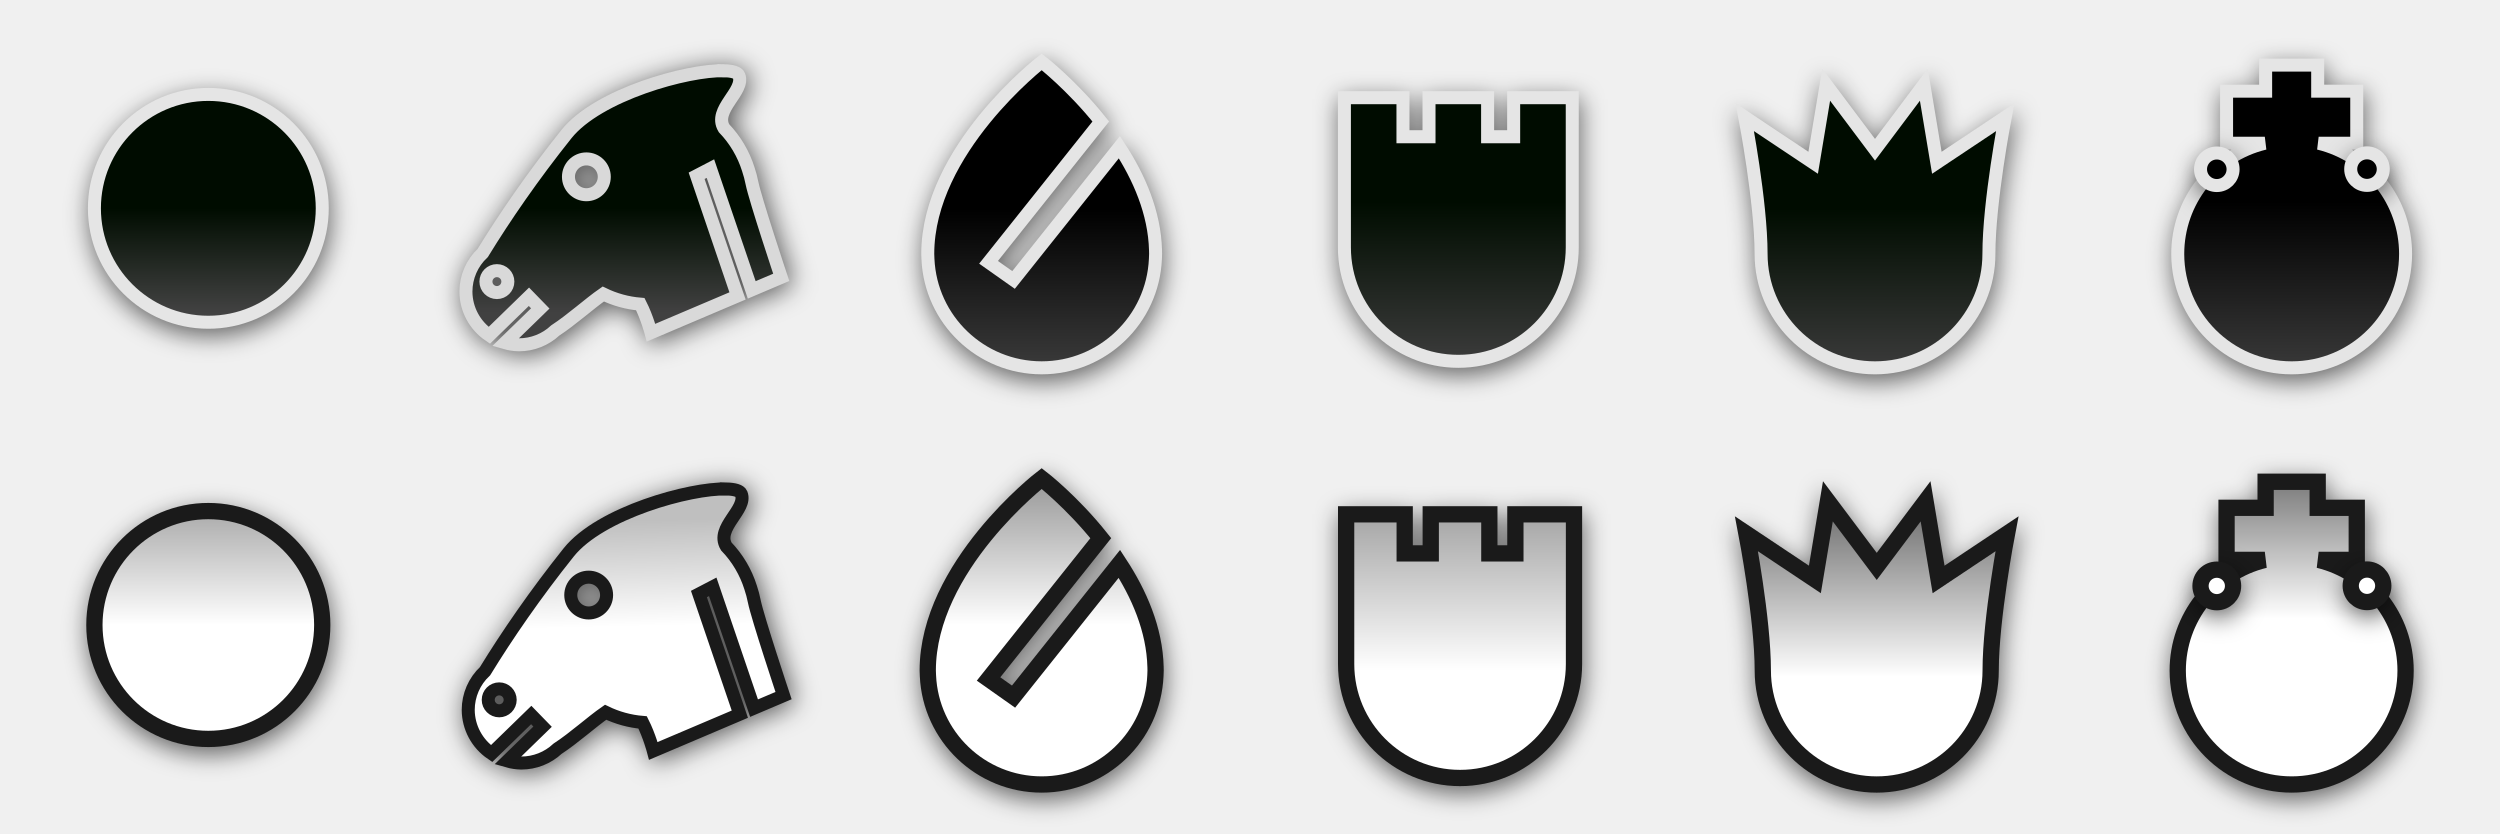
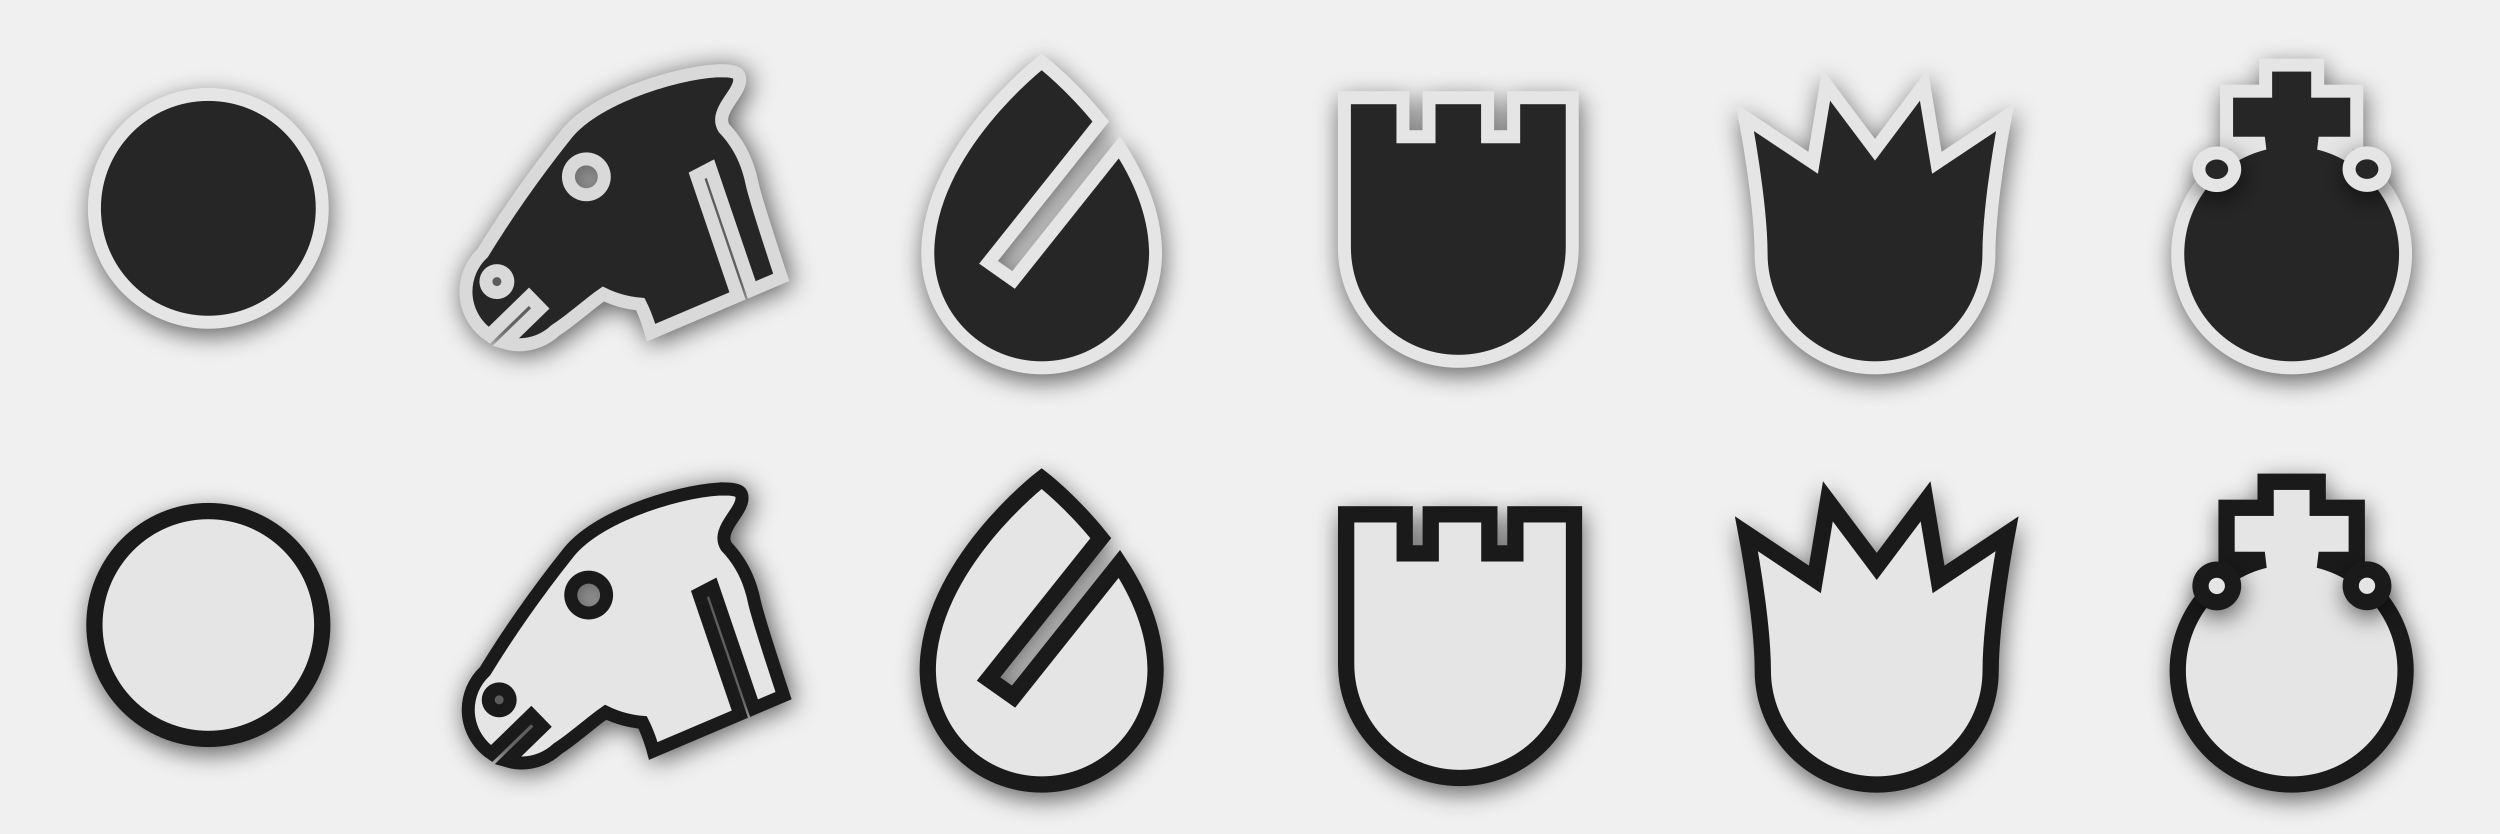
- <svg xmlns="http://www.w3.org/2000/svg" xmlns:xlink="http://www.w3.org/1999/xlink" width="768" height="256" viewBox="0 0 203.2 67.733" version="1.1" id="svg5">
+ <svg xmlns="http://www.w3.org/2000/svg" width="768" height="256" viewBox="0 0 203.2 67.733" version="1.1" id="svg5">
  <defs id="defs2">
-     <linearGradient id="linearGradient5887">
-       <stop style="stop-color:#ffffff;stop-opacity:1" offset="0" id="stop5883" />
-       <stop style="stop-color:#bfbfbf;stop-opacity:1" offset="1" id="stop5885" />
-     </linearGradient>
-     <linearGradient id="linearGradient4886">
-       <stop style="stop-color:#000c00;stop-opacity:1;" offset="0" id="stop4882" />
-       <stop style="stop-color:#414141;stop-opacity:1" offset="1" id="stop4884" />
-     </linearGradient>
-     <linearGradient id="linearGradient2938">
-       <stop style="stop-color:#000000;stop-opacity:1" offset="0" id="stop2934" />
-       <stop style="stop-color:#353535;stop-opacity:1" offset="1" id="stop2936" />
-     </linearGradient>
-     <linearGradient id="linearGradient2738">
-       <stop style="stop-color:#000c00;stop-opacity:1;" offset="0" id="stop2734" />
-       <stop style="stop-color:#393939;stop-opacity:1" offset="1" id="stop2736" />
-     </linearGradient>
-     <linearGradient id="linearGradient2282">
-       <stop style="stop-color:#000c00;stop-opacity:1;" offset="0" id="stop2278" />
-       <stop style="stop-color:#3b3b3b;stop-opacity:1" offset="1" id="stop2280" />
-     </linearGradient>
-     <linearGradient id="linearGradient1506">
-       <stop style="stop-color:#000000;stop-opacity:1" offset="0" id="stop1502" />
-       <stop style="stop-color:#393939;stop-opacity:1" offset="1" id="stop1504" />
-     </linearGradient>
-     <linearGradient id="linearGradient884">
-       <stop style="stop-color:#000c00;stop-opacity:1;" offset="0" id="stop880" />
-       <stop style="stop-color:#424242;stop-opacity:1" offset="1" id="stop882" />
-     </linearGradient>
-     <linearGradient id="linearGradient9717">
-       <stop style="stop-color:#ffffff;stop-opacity:1;" offset="0" id="stop9713" />
-       <stop style="stop-color:#696969;stop-opacity:1" offset="1" id="stop9715" />
-     </linearGradient>
-     <linearGradient id="linearGradient9359">
-       <stop style="stop-color:#ffffff;stop-opacity:1;" offset="0" id="stop9355" />
-       <stop style="stop-color:#7a7a7a;stop-opacity:1" offset="1" id="stop9357" />
-     </linearGradient>
-     <linearGradient id="linearGradient8409">
-       <stop style="stop-color:#ffffff;stop-opacity:1;" offset="0" id="stop8405" />
-       <stop style="stop-color:#a5a5a5;stop-opacity:1" offset="1" id="stop8407" />
-     </linearGradient>
-     <linearGradient id="linearGradient8112">
-       <stop style="stop-color:#ffffff;stop-opacity:1;" offset="0" id="stop8108" />
-       <stop style="stop-color:#979797;stop-opacity:1" offset="1" id="stop8110" />
-     </linearGradient>
-     <linearGradient id="linearGradient5698">
-       <stop style="stop-color:#ffffff;stop-opacity:1" offset="0" id="stop5702" />
-       <stop style="stop-color:#b2b2b2;stop-opacity:1" offset="1" id="stop5704" />
-     </linearGradient>
    <linearGradient id="linearGradient5292">
      <stop style="stop-color:#ffffff;stop-opacity:1;" offset="0" id="stop5290" />
    </linearGradient>
-     <linearGradient xlink:href="#linearGradient5698" id="linearGradient5700" x1="16.933" y1="50.8" x2="16.933" y2="42.333" gradientUnits="userSpaceOnUse" />
-     <linearGradient xlink:href="#linearGradient8112" id="linearGradient8114" x1="84.667" y1="50.8" x2="84.667" y2="38.894" gradientUnits="userSpaceOnUse" />
-     <linearGradient xlink:href="#linearGradient8409" id="linearGradient8411" x1="118.533" y1="55.033" x2="118.533" y2="42.333" gradientUnits="userSpaceOnUse" gradientTransform="translate(0,-0.5291667)" />
-     <linearGradient xlink:href="#linearGradient9359" id="linearGradient9361" x1="152.4" y1="55.033" x2="152.4" y2="42.333" gradientUnits="userSpaceOnUse" />
-     <linearGradient xlink:href="#linearGradient9717" id="linearGradient9719" x1="186.267" y1="50.8" x2="186.267" y2="38.1" gradientUnits="userSpaceOnUse" gradientTransform="translate(0,-0.5291667)" />
-     <linearGradient xlink:href="#linearGradient884" id="linearGradient886" x1="16.933" y1="16.933" x2="16.933" y2="25.4" gradientUnits="userSpaceOnUse" />
-     <linearGradient xlink:href="#linearGradient1506" id="linearGradient1508" x1="84.667" y1="16.933" x2="84.667" y2="29.633" gradientUnits="userSpaceOnUse" />
-     <linearGradient xlink:href="#linearGradient2282" id="linearGradient2284" x1="118.533" y1="16.933" x2="118.533" y2="29.898" gradientUnits="userSpaceOnUse" gradientTransform="translate(0,-0.5291667)" />
-     <linearGradient xlink:href="#linearGradient2738" id="linearGradient2740" x1="152.4" y1="16.933" x2="152.4" y2="29.633" gradientUnits="userSpaceOnUse" />
-     <linearGradient xlink:href="#linearGradient2938" id="linearGradient2940" x1="16.933" y1="15.875" x2="16.933" y2="28.575" gradientUnits="userSpaceOnUse" gradientTransform="translate(169.3333,0.5291666)" />
    <filter style="color-interpolation-filters:sRGB;" id="filter1542" x="-0.117" y="-0.117" width="1.244" height="1.27">
      <feFlood flood-opacity="0.588" flood-color="rgb(0,0,0)" result="flood" id="feFlood1532" />
      <feComposite in="flood" in2="SourceGraphic" operator="in" result="composite1" id="feComposite1534" />
      <feGaussianBlur in="composite1" stdDeviation="1" result="blur" id="feGaussianBlur1536" />
      <feOffset dx="0.129" dy="0.591" result="offset" id="feOffset1538" />
      <feComposite in="SourceGraphic" in2="offset" operator="over" result="composite2" id="feComposite1540" />
    </filter>
    <filter style="color-interpolation-filters:sRGB;" id="filter1554" x="-0.165" y="-0.165" width="1.338" height="1.362">
      <feFlood flood-opacity="0.588" flood-color="rgb(0,0,0)" result="flood" id="feFlood1544" />
      <feComposite in="flood" in2="SourceGraphic" operator="in" result="composite1" id="feComposite1546" />
      <feGaussianBlur in="composite1" stdDeviation="1" result="blur" id="feGaussianBlur1548" />
      <feOffset dx="0.129" dy="0.591" result="offset" id="feOffset1550" />
      <feComposite in="SourceGraphic" in2="offset" operator="over" result="composite2" id="feComposite1552" />
    </filter>
    <filter style="color-interpolation-filters:sRGB;" id="filter1566" x="-1.157" y="-1.157" width="3.363" height="3.537">
      <feFlood flood-opacity="0.588" flood-color="rgb(0,0,0)" result="flood" id="feFlood1556" />
      <feComposite in="flood" in2="SourceGraphic" operator="in" result="composite1" id="feComposite1558" />
      <feGaussianBlur in="composite1" stdDeviation="1" result="blur" id="feGaussianBlur1560" />
      <feOffset dx="0.129" dy="0.591" result="offset" id="feOffset1562" />
      <feComposite in="SourceGraphic" in2="offset" operator="over" result="composite2" id="feComposite1564" />
    </filter>
    <filter style="color-interpolation-filters:sRGB;" id="filter1578" x="-1.157" y="-1.157" width="3.363" height="3.537">
      <feFlood flood-opacity="0.588" flood-color="rgb(0,0,0)" result="flood" id="feFlood1568" />
      <feComposite in="flood" in2="SourceGraphic" operator="in" result="composite1" id="feComposite1570" />
      <feGaussianBlur in="composite1" stdDeviation="1" result="blur" id="feGaussianBlur1572" />
      <feOffset dx="0.129" dy="0.591" result="offset" id="feOffset1574" />
      <feComposite in="SourceGraphic" in2="offset" operator="over" result="composite2" id="feComposite1576" />
    </filter>
    <filter style="color-interpolation-filters:sRGB;" id="filter1590" x="-0.165" y="-0.124" width="1.338" height="1.273">
      <feFlood flood-opacity="0.588" flood-color="rgb(0,0,0)" result="flood" id="feFlood1580" />
      <feComposite in="flood" in2="SourceGraphic" operator="in" result="composite1" id="feComposite1582" />
      <feGaussianBlur in="composite1" stdDeviation="1" result="blur" id="feGaussianBlur1584" />
      <feOffset dx="0.129" dy="0.591" result="offset" id="feOffset1586" />
      <feComposite in="SourceGraphic" in2="offset" operator="over" result="composite2" id="feComposite1588" />
    </filter>
    <filter style="color-interpolation-filters:sRGB;" id="filter1602" x="-0.158" y="-0.175" width="1.322" height="1.334">
      <feFlood flood-opacity="0.588" flood-color="rgb(0,0,0)" result="flood" id="feFlood1592" />
      <feComposite in="flood" in2="SourceGraphic" operator="in" result="composite1" id="feComposite1594" />
      <feGaussianBlur in="composite1" stdDeviation="1" result="blur" id="feGaussianBlur1596" />
      <feOffset dx="0.129" dy="0.591" result="offset" id="feOffset1598" />
      <feComposite in="SourceGraphic" in2="offset" operator="over" result="composite2" id="feComposite1600" />
    </filter>
    <filter style="color-interpolation-filters:sRGB;" id="filter1614" x="-0.165" y="-0.143" width="1.338" height="1.313">
      <feFlood flood-opacity="0.588" flood-color="rgb(0,0,0)" result="flood" id="feFlood1604" />
      <feComposite in="flood" in2="SourceGraphic" operator="in" result="composite1" id="feComposite1606" />
      <feGaussianBlur in="composite1" stdDeviation="1" result="blur" id="feGaussianBlur1608" />
      <feOffset dx="0.129" dy="0.591" result="offset" id="feOffset1610" />
      <feComposite in="SourceGraphic" in2="offset" operator="over" result="composite2" id="feComposite1612" />
    </filter>
    <filter style="color-interpolation-filters:sRGB;" id="filter1626" x="-0.165" y="-0.13" width="1.338" height="1.277">
      <feFlood flood-opacity="0.588" flood-color="rgb(0,0,0)" result="flood" id="feFlood1616" />
      <feComposite in="flood" in2="SourceGraphic" operator="in" result="composite1" id="feComposite1618" />
      <feGaussianBlur in="composite1" stdDeviation="1" result="blur" id="feGaussianBlur1620" />
      <feOffset dx="0.129" dy="0.591" result="offset" id="feOffset1622" />
      <feComposite in="SourceGraphic" in2="offset" operator="over" result="composite2" id="feComposite1624" />
    </filter>
-     <filter style="color-interpolation-filters:sRGB;" id="filter1638" x="-1.107" y="-1.107" width="3.263" height="3.437">
+     <filter style="color-interpolation-filters:sRGB;" id="filter1638" x="-1.006" y="-1.107" width="3.057" height="3.437">
      <feFlood flood-opacity="0.588" flood-color="rgb(0,0,0)" result="flood" id="feFlood1628" />
      <feComposite in="flood" in2="SourceGraphic" operator="in" result="composite1" id="feComposite1630" />
      <feGaussianBlur in="composite1" stdDeviation="1" result="blur" id="feGaussianBlur1632" />
      <feOffset dx="0.129" dy="0.591" result="offset" id="feOffset1634" />
      <feComposite in="SourceGraphic" in2="offset" operator="over" result="composite2" id="feComposite1636" />
    </filter>
-     <filter style="color-interpolation-filters:sRGB;" id="filter1650" x="-1.107" y="-1.107" width="3.263" height="3.437">
+     <filter style="color-interpolation-filters:sRGB;" id="filter1650" x="-1.006" y="-1.107" width="3.057" height="3.437">
      <feFlood flood-opacity="0.588" flood-color="rgb(0,0,0)" result="flood" id="feFlood1640" />
      <feComposite in="flood" in2="SourceGraphic" operator="in" result="composite1" id="feComposite1642" />
      <feGaussianBlur in="composite1" stdDeviation="1" result="blur" id="feGaussianBlur1644" />
      <feOffset dx="0.129" dy="0.591" result="offset" id="feOffset1646" />
      <feComposite in="SourceGraphic" in2="offset" operator="over" result="composite2" id="feComposite1648" />
    </filter>
    <filter style="color-interpolation-filters:sRGB;" id="filter1662" x="-0.158" y="-0.119" width="1.323" height="1.262">
      <feFlood flood-opacity="0.588" flood-color="rgb(0,0,0)" result="flood" id="feFlood1652" />
      <feComposite in="flood" in2="SourceGraphic" operator="in" result="composite1" id="feComposite1654" />
      <feGaussianBlur in="composite1" stdDeviation="1" result="blur" id="feGaussianBlur1656" />
      <feOffset dx="0.129" dy="0.591" result="offset" id="feOffset1658" />
      <feComposite in="SourceGraphic" in2="offset" operator="over" result="composite2" id="feComposite1660" />
    </filter>
    <filter style="color-interpolation-filters:sRGB;" id="filter1674" x="-0.149" y="-0.161" width="1.305" height="1.314">
      <feFlood flood-opacity="0.588" flood-color="rgb(0,0,0)" result="flood" id="feFlood1664" />
      <feComposite in="flood" in2="SourceGraphic" operator="in" result="composite1" id="feComposite1666" />
      <feGaussianBlur in="composite1" stdDeviation="1" result="blur" id="feGaussianBlur1668" />
      <feOffset dx="0.129" dy="0.591" result="offset" id="feOffset1670" />
      <feComposite in="SourceGraphic" in2="offset" operator="over" result="composite2" id="feComposite1672" />
    </filter>
    <filter style="color-interpolation-filters:sRGB;" id="filter1686" x="-0.158" y="-0.137" width="1.323" height="1.301">
      <feFlood flood-opacity="0.588" flood-color="rgb(0,0,0)" result="flood" id="feFlood1676" />
      <feComposite in="flood" in2="SourceGraphic" operator="in" result="composite1" id="feComposite1678" />
      <feGaussianBlur in="composite1" stdDeviation="1" result="blur" id="feGaussianBlur1680" />
      <feOffset dx="0.129" dy="0.591" result="offset" id="feOffset1682" />
      <feComposite in="SourceGraphic" in2="offset" operator="over" result="composite2" id="feComposite1684" />
    </filter>
    <filter style="color-interpolation-filters:sRGB;" id="filter1698" x="-0.158" y="-0.158" width="1.323" height="1.348">
      <feFlood flood-opacity="0.588" flood-color="rgb(0,0,0)" result="flood" id="feFlood1688" />
      <feComposite in="flood" in2="SourceGraphic" operator="in" result="composite1" id="feComposite1690" />
      <feGaussianBlur in="composite1" stdDeviation="1" result="blur" id="feGaussianBlur1692" />
      <feOffset dx="0.129" dy="0.591" result="offset" id="feOffset1694" />
      <feComposite in="SourceGraphic" in2="offset" operator="over" result="composite2" id="feComposite1696" />
    </filter>
    <filter style="color-interpolation-filters:sRGB;" id="filter1710" x="-0.112" y="-0.112" width="1.233" height="1.257">
      <feFlood flood-opacity="0.588" flood-color="rgb(0,0,0)" result="flood" id="feFlood1700" />
      <feComposite in="flood" in2="SourceGraphic" operator="in" result="composite1" id="feComposite1702" />
      <feGaussianBlur in="composite1" stdDeviation="1" result="blur" id="feGaussianBlur1704" />
      <feOffset dx="0.129" dy="0.591" result="offset" id="feOffset1706" />
      <feComposite in="SourceGraphic" in2="offset" operator="over" result="composite2" id="feComposite1708" />
    </filter>
    <filter style="color-interpolation-filters:sRGB;" id="filter1722" x="-0.158" y="-0.123" width="1.323" height="1.265">
      <feFlood flood-opacity="0.588" flood-color="rgb(0,0,0)" result="flood" id="feFlood1712" />
      <feComposite in="flood" in2="SourceGraphic" operator="in" result="composite1" id="feComposite1714" />
      <feGaussianBlur in="composite1" stdDeviation="1" result="blur" id="feGaussianBlur1716" />
      <feOffset dx="0.129" dy="0.591" result="offset" id="feOffset1718" />
      <feComposite in="SourceGraphic" in2="offset" operator="over" result="composite2" id="feComposite1720" />
    </filter>
    <filter style="color-interpolation-filters:sRGB" id="filter1698-7" x="-0.13" y="-0.13" width="1.266" height="1.291">
      <feFlood flood-opacity="0.588" flood-color="rgb(0,0,0)" result="flood" id="feFlood1688-5" />
      <feComposite in="flood" in2="SourceGraphic" operator="in" result="composite1" id="feComposite1690-3" />
      <feGaussianBlur in="composite1" stdDeviation="1" result="blur" id="feGaussianBlur1692-5" />
      <feOffset dx="0.129" dy="0.591" result="offset" id="feOffset1694-6" />
      <feComposite in="SourceGraphic" in2="offset" operator="over" result="composite2" id="feComposite1696-2" />
    </filter>
    <filter style="color-interpolation-filters:sRGB;" id="filter4622" x="-0.12" y="-0.138" width="1.255" height="1.287">
      <feFlood flood-opacity="0.651" flood-color="rgb(0,0,0)" result="flood" id="feFlood4612" />
      <feComposite in="flood" in2="SourceGraphic" operator="in" result="composite1" id="feComposite4614" />
      <feGaussianBlur in="composite1" stdDeviation="4" result="blur" id="feGaussianBlur4616" />
      <feOffset dx="1" dy="1" result="offset" id="feOffset4618" />
      <feComposite in="SourceGraphic" in2="offset" operator="over" result="composite2" id="feComposite4620" />
    </filter>
-     <linearGradient xlink:href="#linearGradient4886" id="linearGradient4888" x1="203" y1="-93.205" x2="203" y2="-61.205" gradientUnits="userSpaceOnUse" />
    <filter style="color-interpolation-filters:sRGB" id="filter4622-0" x="-0.12" y="-0.138" width="1.255" height="1.287">
      <feFlood flood-opacity="0.651" flood-color="rgb(0,0,0)" result="flood" id="feFlood4612-9" />
      <feComposite in="flood" in2="SourceGraphic" operator="in" result="composite1" id="feComposite4614-3" />
      <feGaussianBlur in="composite1" stdDeviation="4" result="blur" id="feGaussianBlur4616-6" />
      <feOffset dx="1" dy="1" result="offset" id="feOffset4618-0" />
      <feComposite in="SourceGraphic" in2="offset" operator="over" result="composite2" id="feComposite4620-6" />
    </filter>
-     <linearGradient xlink:href="#linearGradient5887" id="linearGradient5658" gradientUnits="userSpaceOnUse" x1="203" y1="-93.205" x2="202.291" y2="-125.688" />
  </defs>
  <g id="layer1">
-     <path id="path321" style="fill:url(#linearGradient1508);fill-opacity:1;fill-rule:evenodd;stroke:#e5e5e5;stroke-width:1.058;stroke-miterlimit:4;stroke-dasharray:none;stroke-opacity:1;filter:url(#filter1722)" d="m 84.667,5.027 c 0,0 -9.26,7.144 -9.26,15.61 0,0.14 0.005,0.278 0.015,0.414 a 9.26,9.26 0 0 0 9.245,8.846 9.26,9.26 0 0 0 9.245,-8.846 c 0.01,-0.136 0.015,-0.274 0.015,-0.414 a 9.26,9.26 0 0 0 -0.005,-0.281 c -0.074,-3.077 -1.353,-5.97 -2.938,-8.395 L 82.381,22.754 80.349,21.32 89.472,9.875 C 87.1,6.905 84.667,5.027 84.667,5.027 Z" />
-     <circle style="fill:url(#linearGradient886);fill-opacity:1;fill-rule:evenodd;stroke:#e5e5e5;stroke-width:1.058;stroke-miterlimit:4;stroke-dasharray:none;stroke-opacity:1;filter:url(#filter1698)" id="path321-75" cx="16.933" cy="16.933" r="9.26" />
-     <path id="path321-35" style="fill:url(#linearGradient2284);fill-opacity:1;fill-rule:evenodd;stroke:#e5e5e5;stroke-width:1.058;stroke-miterlimit:4;stroke-dasharray:none;stroke-opacity:1;filter:url(#filter1686)" d="m 109.273,7.938 v 3.175 3.969 5.027 a 9.26,9.26 0 0 0 9.26,9.26 9.26,9.26 0 0 0 9.26,-9.26 V 15.081 11.113 7.938 h -4.763 v 3.175 h -2.117 V 7.938 h -4.763 v 3.175 h -2.117 V 7.938 Z" />
-     <path id="path321-9" style="fill:url(#linearGradient2740);fill-opacity:1;fill-rule:evenodd;stroke:#e5e5e5;stroke-width:1.058;stroke-miterlimit:4;stroke-dasharray:none;stroke-opacity:1;filter:url(#filter1674)" d="m 148.431,6.879 -1.058,6.35 -5.556,-3.704 c 0,0 1.323,6.879 1.323,11.113 0,5.114 4.146,9.26 9.26,9.26 5.114,0 9.26,-4.146 9.26,-9.26 0,-4.233 1.323,-11.113 1.323,-11.113 L 157.427,13.229 156.369,6.879 152.4,12.171 Z" />
-     <path id="path321-1" style="fill:url(#linearGradient2940);fill-opacity:1;fill-rule:evenodd;stroke:#e5e5e5;stroke-width:1.058;stroke-miterlimit:4;stroke-dasharray:none;stroke-opacity:1;filter:url(#filter1662)" d="m 184.15,5.292 v 2.117 h -3.175 v 4.233 h 3.109 a 9.26,9.26 0 0 0 -7.078,8.996 9.26,9.26 0 0 0 9.26,9.26 9.26,9.26 0 0 0 9.26,-9.26 9.26,9.26 0 0 0 -7.065,-8.996 h 3.096 V 7.408 h -3.175 V 5.292 Z" />
-     <circle style="fill:#000000;stroke:#e5e5e5;stroke-width:1.058;stroke-miterlimit:4;stroke-dasharray:none;stroke-opacity:1;filter:url(#filter1650)" id="path1330" cx="180.181" cy="13.758" r="1.323" />
-     <circle style="fill:#000000;stroke:#e5e5e5;stroke-width:1.058;stroke-miterlimit:4;stroke-dasharray:none;stroke-opacity:1;filter:url(#filter1638)" id="path1330-6" cx="192.389" cy="13.746" r="1.323" />
-     <path id="path321-2" style="fill:url(#linearGradient8114);fill-opacity:1;fill-rule:evenodd;stroke:#1a1a1a;stroke-width:1.323;stroke-miterlimit:4;stroke-dasharray:none;stroke-opacity:1;filter:url(#filter1626)" d="m 84.667,38.894 c 0,0 -9.26,7.144 -9.26,15.61 0,0.14 0.005,0.278 0.015,0.414 a 9.26,9.26 0 0 0 9.245,8.846 9.26,9.26 0 0 0 9.245,-8.846 c 0.01,-0.136 0.015,-0.274 0.015,-0.414 a 9.26,9.26 0 0 0 -0.005,-0.281 c -0.074,-3.077 -1.353,-5.97 -2.938,-8.395 L 82.381,56.621 80.349,55.187 89.472,43.742 C 87.1,40.772 84.667,38.894 84.667,38.894 Z" />
-     <path id="path321-35-0" style="fill:url(#linearGradient8411);fill-opacity:1;fill-rule:evenodd;stroke:#1a1a1a;stroke-width:1.323;stroke-miterlimit:4;stroke-dasharray:none;stroke-opacity:1;filter:url(#filter1614)" d="m 109.414,41.804 v 3.175 3.969 5.027 a 9.26,9.26 0 0 0 9.26,9.26 9.26,9.26 0 0 0 9.26,-9.26 v -5.027 -3.969 -3.175 h -4.763 v 3.175 h -2.117 v -3.175 h -4.763 v 3.175 h -2.117 v -3.175 z" />
-     <path id="path321-9-6" style="fill:url(#linearGradient9361);fill-opacity:1;fill-rule:evenodd;stroke:#1a1a1a;stroke-width:1.323;stroke-miterlimit:4;stroke-dasharray:none;stroke-opacity:1;filter:url(#filter1602)" d="m 148.572,40.746 -1.058,6.35 -5.556,-3.704 c 0,0 1.323,6.879 1.323,11.113 0,5.114 4.146,9.26 9.26,9.26 5.114,0 9.26,-4.146 9.26,-9.26 0,-4.233 1.323,-11.113 1.323,-11.113 l -5.556,3.704 -1.058,-6.35 -3.969,5.292 z" />
-     <path id="path321-1-6" style="fill:url(#linearGradient9719);fill-opacity:1;fill-rule:evenodd;stroke:#1a1a1a;stroke-width:1.323;stroke-miterlimit:4;stroke-dasharray:none;stroke-opacity:1;filter:url(#filter1590)" d="M 184.15,39.158 V 41.275 h -3.175 v 4.233 h 3.109 a 9.26,9.26 0 0 0 -7.078,8.996 9.26,9.26 0 0 0 9.26,9.26 9.26,9.26 0 0 0 9.26,-9.26 9.26,9.26 0 0 0 -7.065,-8.996 h 3.096 V 41.275 h -3.175 v -2.117 z" />
-     <circle style="fill:#ffffff;fill-opacity:1;stroke:#1a1a1a;stroke-width:1.323;stroke-miterlimit:4;stroke-dasharray:none;stroke-opacity:1;filter:url(#filter1578)" id="path1330-1" cx="180.181" cy="47.625" r="1.323" />
-     <circle style="fill:#ffffff;fill-opacity:1;stroke:#1a1a1a;stroke-width:1.323;stroke-miterlimit:4;stroke-dasharray:none;stroke-opacity:1;filter:url(#filter1566)" id="path1330-6-8" cx="192.39" cy="47.612" r="1.323" />
-     <circle style="fill:url(#linearGradient5700);fill-opacity:1;fill-rule:evenodd;stroke:#1a1a1a;stroke-width:1.323;stroke-miterlimit:4;stroke-dasharray:none;stroke-opacity:1;opacity:1;filter:url(#filter1554)" id="path321-75-7" cx="16.933" cy="50.8" r="9.26" />
-     <path id="path1371" style="fill:url(#linearGradient4888);fill-opacity:1;stroke:#d9d9d9;stroke-width:4;stroke-miterlimit:4;stroke-dasharray:none;stroke-opacity:1;filter:url(#filter4622)" d="M 233.395,-135.48 C 222.324,-135.753 194.75,-128.188 185,-116 c -10.233,12.792 -19.005,25.577 -25.709,36.508 a 16.309,16.309 0 0 0 -5.162,11.902 16.309,16.309 0 0 0 7.178,13.4 l 12.18,-11.848 3.486,3.584 -10.826,10.531 a 16.309,16.309 0 0 0 4.291,0.641 16.309,16.309 0 0 0 11.139,-4.4 c 5.054,-3.291 10.447,-8.219 14.754,-11.203 a 32,32 0 0 0 11.373,3.121 C 209.757,-59.717 211,-55 211,-55 L 237.57,-66.293 225,-103.205 l 4.242,-2.207 12.691,37.266 L 251,-72 c 0,0 -8,-24 -9,-29 -0.279,-1.397 -0.64,-2.795 -1.119,-4.213 a 32,32 0 0 0 -7.465,-12.604 c -3.445,-5.726 6.493,-11.41 4.584,-16.184 -0.375,-0.938 -2.051,-1.417 -4.605,-1.48 z m -42.262,27.094 a 5.5,5.5 0 0 1 5.5,5.5 5.5,5.5 0 0 1 -5.5,5.5 5.5,5.5 0 0 1 -5.5,-5.5 5.5,5.5 0 0 1 5.5,-5.5 z m -27.486,34.322 a 3.368,3.368 0 0 1 3.369,3.369 3.368,3.368 0 0 1 -3.369,3.367 3.368,3.368 0 0 1 -3.369,-3.367 3.368,3.368 0 0 1 3.369,-3.369 z" transform="matrix(0.2645833,0,0,0.2645833,-2.910417,41.59385)" />
-     <path id="path1371-2" style="fill:url(#linearGradient5658);fill-opacity:1;stroke:#1a1a1a;stroke-width:4;stroke-miterlimit:4;stroke-dasharray:none;stroke-opacity:1;filter:url(#filter4622-0)" d="M 233.395,-135.48 C 222.324,-135.753 194.75,-128.188 185,-116 c -10.233,12.792 -19.005,25.577 -25.709,36.508 a 16.309,16.309 0 0 0 -5.162,11.902 16.309,16.309 0 0 0 7.178,13.4 l 12.18,-11.848 3.486,3.584 -10.826,10.531 a 16.309,16.309 0 0 0 4.291,0.641 16.309,16.309 0 0 0 11.139,-4.4 c 5.054,-3.291 10.447,-8.219 14.754,-11.203 a 32,32 0 0 0 11.373,3.121 C 209.757,-59.717 211,-55 211,-55 L 237.57,-66.293 225,-103.205 l 4.242,-2.207 12.691,37.266 L 251,-72 c 0,0 -8,-24 -9,-29 -0.279,-1.397 -0.64,-2.795 -1.119,-4.213 a 32,32 0 0 0 -7.465,-12.604 c -3.445,-5.726 6.493,-11.41 4.584,-16.184 -0.375,-0.938 -2.051,-1.417 -4.605,-1.48 z m -42.262,27.094 a 5.5,5.5 0 0 1 5.5,5.5 5.5,5.5 0 0 1 -5.5,5.5 5.5,5.5 0 0 1 -5.5,-5.5 5.5,5.5 0 0 1 5.5,-5.5 z m -27.486,34.322 a 3.368,3.368 0 0 1 3.369,3.369 3.368,3.368 0 0 1 -3.369,3.367 3.368,3.368 0 0 1 -3.369,-3.367 3.368,3.368 0 0 1 3.369,-3.369 z" transform="matrix(0.2645833,0,0,0.2645833,-2.722771,75.58823)" />
+     <path id="path321" style="fill:#262626;fill-opacity:1;fill-rule:evenodd;stroke:#e5e5e5;stroke-width:1.058;stroke-miterlimit:4;stroke-dasharray:none;stroke-opacity:1;filter:url(#filter1722)" d="m 84.667,5.027 c 0,0 -9.26,7.144 -9.26,15.61 0,0.14 0.005,0.278 0.015,0.414 a 9.26,9.26 0 0 0 9.245,8.846 9.26,9.26 0 0 0 9.245,-8.846 c 0.01,-0.136 0.015,-0.274 0.015,-0.414 a 9.26,9.26 0 0 0 -0.005,-0.281 c -0.074,-3.077 -1.353,-5.97 -2.938,-8.395 L 82.381,22.754 80.349,21.32 89.472,9.875 C 87.1,6.905 84.667,5.027 84.667,5.027 Z" />
+     <circle style="fill:#262626;fill-opacity:1;fill-rule:evenodd;stroke:#e5e5e5;stroke-width:1.058;stroke-miterlimit:4;stroke-dasharray:none;stroke-opacity:1;filter:url(#filter1698)" id="path321-75" cx="16.933" cy="16.933" r="9.26" />
+     <path id="path321-35" style="fill:#262626;fill-opacity:1;fill-rule:evenodd;stroke:#e5e5e5;stroke-width:1.058;stroke-miterlimit:4;stroke-dasharray:none;stroke-opacity:1;filter:url(#filter1686)" d="m 109.273,7.938 v 3.175 3.969 5.027 a 9.26,9.26 0 0 0 9.26,9.26 9.26,9.26 0 0 0 9.26,-9.26 V 15.081 11.113 7.938 h -4.763 v 3.175 h -2.117 V 7.938 h -4.763 v 3.175 h -2.117 V 7.938 Z" />
+     <path id="path321-9" style="fill:#262626;fill-opacity:1;fill-rule:evenodd;stroke:#e5e5e5;stroke-width:1.058;stroke-miterlimit:4;stroke-dasharray:none;stroke-opacity:1;filter:url(#filter1674)" d="m 148.431,6.879 -1.058,6.35 -5.556,-3.704 c 0,0 1.323,6.879 1.323,11.113 0,5.114 4.146,9.26 9.26,9.26 5.114,0 9.26,-4.146 9.26,-9.26 0,-4.233 1.323,-11.113 1.323,-11.113 L 157.427,13.229 156.369,6.879 152.4,12.171 Z" />
+     <path id="path321-1" style="fill:#262626;fill-opacity:1;fill-rule:evenodd;stroke:#e5e5e5;stroke-width:1.058;stroke-miterlimit:4;stroke-dasharray:none;stroke-opacity:1;filter:url(#filter1662)" d="m 184.15,5.292 v 2.117 h -3.175 v 4.233 h 3.109 a 9.26,9.26 0 0 0 -7.078,8.996 9.26,9.26 0 0 0 9.26,9.26 9.26,9.26 0 0 0 9.26,-9.26 9.26,9.26 0 0 0 -7.065,-8.996 h 3.096 V 7.408 h -3.175 V 5.292 Z" />
+     <ellipse style="fill:#262626;stroke:#e5e5e5;stroke-width:1.058;stroke-miterlimit:4;stroke-dasharray:none;stroke-opacity:1;filter:url(#filter1650);fill-opacity:1" id="path1330" cx="180.181" cy="13.758" rx="1.455" ry="1.323" />
+     <ellipse style="fill:#262626;stroke:#e5e5e5;stroke-width:1.058;stroke-miterlimit:4;stroke-dasharray:none;stroke-opacity:1;filter:url(#filter1638);fill-opacity:1" id="path1330-6" cx="192.389" cy="13.746" rx="1.455" ry="1.323" />
+     <path id="path321-2" style="fill:#e5e5e5;fill-opacity:1;fill-rule:evenodd;stroke:#1a1a1a;stroke-width:1.323;stroke-miterlimit:4;stroke-dasharray:none;stroke-opacity:1;filter:url(#filter1626)" d="m 84.667,38.894 c 0,0 -9.26,7.144 -9.26,15.61 0,0.14 0.005,0.278 0.015,0.414 a 9.26,9.26 0 0 0 9.245,8.846 9.26,9.26 0 0 0 9.245,-8.846 c 0.01,-0.136 0.015,-0.274 0.015,-0.414 a 9.26,9.26 0 0 0 -0.005,-0.281 c -0.074,-3.077 -1.353,-5.97 -2.938,-8.395 L 82.381,56.621 80.349,55.187 89.472,43.742 C 87.1,40.772 84.667,38.894 84.667,38.894 Z" />
+     <path id="path321-35-0" style="fill:#e5e5e5;fill-opacity:1;fill-rule:evenodd;stroke:#1a1a1a;stroke-width:1.323;stroke-miterlimit:4;stroke-dasharray:none;stroke-opacity:1;filter:url(#filter1614)" d="m 109.414,41.804 v 3.175 3.969 5.027 a 9.26,9.26 0 0 0 9.26,9.26 9.26,9.26 0 0 0 9.26,-9.26 v -5.027 -3.969 -3.175 h -4.763 v 3.175 h -2.117 v -3.175 h -4.763 v 3.175 h -2.117 v -3.175 z" />
+     <path id="path321-9-6" style="fill:#e5e5e5;fill-opacity:1;fill-rule:evenodd;stroke:#1a1a1a;stroke-width:1.323;stroke-miterlimit:4;stroke-dasharray:none;stroke-opacity:1;filter:url(#filter1602)" d="m 148.572,40.746 -1.058,6.35 -5.556,-3.704 c 0,0 1.323,6.879 1.323,11.113 0,5.114 4.146,9.26 9.26,9.26 5.114,0 9.26,-4.146 9.26,-9.26 0,-4.233 1.323,-11.113 1.323,-11.113 l -5.556,3.704 -1.058,-6.35 -3.969,5.292 z" />
+     <path id="path321-1-6" style="fill:#e5e5e5;fill-opacity:1;fill-rule:evenodd;stroke:#1a1a1a;stroke-width:1.323;stroke-miterlimit:4;stroke-dasharray:none;stroke-opacity:1;filter:url(#filter1590)" d="M 184.15,39.158 V 41.275 h -3.175 v 4.233 h 3.109 a 9.26,9.26 0 0 0 -7.078,8.996 9.26,9.26 0 0 0 9.26,9.26 9.26,9.26 0 0 0 9.26,-9.26 9.26,9.26 0 0 0 -7.065,-8.996 h 3.096 V 41.275 h -3.175 v -2.117 z" />
+     <circle style="fill:#e5e5e5;fill-opacity:1;stroke:#1a1a1a;stroke-width:1.323;stroke-miterlimit:4;stroke-dasharray:none;stroke-opacity:1;filter:url(#filter1578)" id="path1330-1" cx="180.181" cy="47.625" r="1.323" />
+     <circle style="fill:#e5e5e5;fill-opacity:1;stroke:#1a1a1a;stroke-width:1.323;stroke-miterlimit:4;stroke-dasharray:none;stroke-opacity:1;filter:url(#filter1566)" id="path1330-6-8" cx="192.39" cy="47.612" r="1.323" />
+     <circle style="fill:#e5e5e5;fill-opacity:1;fill-rule:evenodd;stroke:#1a1a1a;stroke-width:1.323;stroke-miterlimit:4;stroke-dasharray:none;stroke-opacity:1;opacity:1;filter:url(#filter1554)" id="path321-75-7" cx="16.933" cy="50.8" r="9.26" />
+     <path id="path1371" style="fill:#262626;fill-opacity:1;stroke:#d9d9d9;stroke-width:4;stroke-miterlimit:4;stroke-dasharray:none;stroke-opacity:1;filter:url(#filter4622)" d="M 233.395,-135.48 C 222.324,-135.753 194.75,-128.188 185,-116 c -10.233,12.792 -19.005,25.577 -25.709,36.508 a 16.309,16.309 0 0 0 -5.162,11.902 16.309,16.309 0 0 0 7.178,13.4 l 12.18,-11.848 3.486,3.584 -10.826,10.531 a 16.309,16.309 0 0 0 4.291,0.641 16.309,16.309 0 0 0 11.139,-4.4 c 5.054,-3.291 10.447,-8.219 14.754,-11.203 a 32,32 0 0 0 11.373,3.121 C 209.757,-59.717 211,-55 211,-55 L 237.57,-66.293 225,-103.205 l 4.242,-2.207 12.691,37.266 L 251,-72 c 0,0 -8,-24 -9,-29 -0.279,-1.397 -0.64,-2.795 -1.119,-4.213 a 32,32 0 0 0 -7.465,-12.604 c -3.445,-5.726 6.493,-11.41 4.584,-16.184 -0.375,-0.938 -2.051,-1.417 -4.605,-1.48 z m -42.262,27.094 a 5.5,5.5 0 0 1 5.5,5.5 5.5,5.5 0 0 1 -5.5,5.5 5.5,5.5 0 0 1 -5.5,-5.5 5.5,5.5 0 0 1 5.5,-5.5 z m -27.486,34.322 a 3.368,3.368 0 0 1 3.369,3.369 3.368,3.368 0 0 1 -3.369,3.367 3.368,3.368 0 0 1 -3.369,-3.367 3.368,3.368 0 0 1 3.369,-3.369 z" transform="matrix(0.2645833,0,0,0.2645833,-2.910417,41.59385)" />
+     <path id="path1371-2" style="fill:#e5e5e5;fill-opacity:1;stroke:#1a1a1a;stroke-width:4;stroke-miterlimit:4;stroke-dasharray:none;stroke-opacity:1;filter:url(#filter4622-0)" d="M 233.395,-135.48 C 222.324,-135.753 194.75,-128.188 185,-116 c -10.233,12.792 -19.005,25.577 -25.709,36.508 a 16.309,16.309 0 0 0 -5.162,11.902 16.309,16.309 0 0 0 7.178,13.4 l 12.18,-11.848 3.486,3.584 -10.826,10.531 a 16.309,16.309 0 0 0 4.291,0.641 16.309,16.309 0 0 0 11.139,-4.4 c 5.054,-3.291 10.447,-8.219 14.754,-11.203 a 32,32 0 0 0 11.373,3.121 C 209.757,-59.717 211,-55 211,-55 L 237.57,-66.293 225,-103.205 l 4.242,-2.207 12.691,37.266 L 251,-72 c 0,0 -8,-24 -9,-29 -0.279,-1.397 -0.64,-2.795 -1.119,-4.213 a 32,32 0 0 0 -7.465,-12.604 c -3.445,-5.726 6.493,-11.41 4.584,-16.184 -0.375,-0.938 -2.051,-1.417 -4.605,-1.48 z m -42.262,27.094 a 5.5,5.5 0 0 1 5.5,5.5 5.5,5.5 0 0 1 -5.5,5.5 5.5,5.5 0 0 1 -5.5,-5.5 5.5,5.5 0 0 1 5.5,-5.5 z m -27.486,34.322 a 3.368,3.368 0 0 1 3.369,3.369 3.368,3.368 0 0 1 -3.369,3.367 3.368,3.368 0 0 1 -3.369,-3.367 3.368,3.368 0 0 1 3.369,-3.369 z" transform="matrix(0.2645833,0,0,0.2645833,-2.722771,75.58823)" />
  </g>
</svg>
